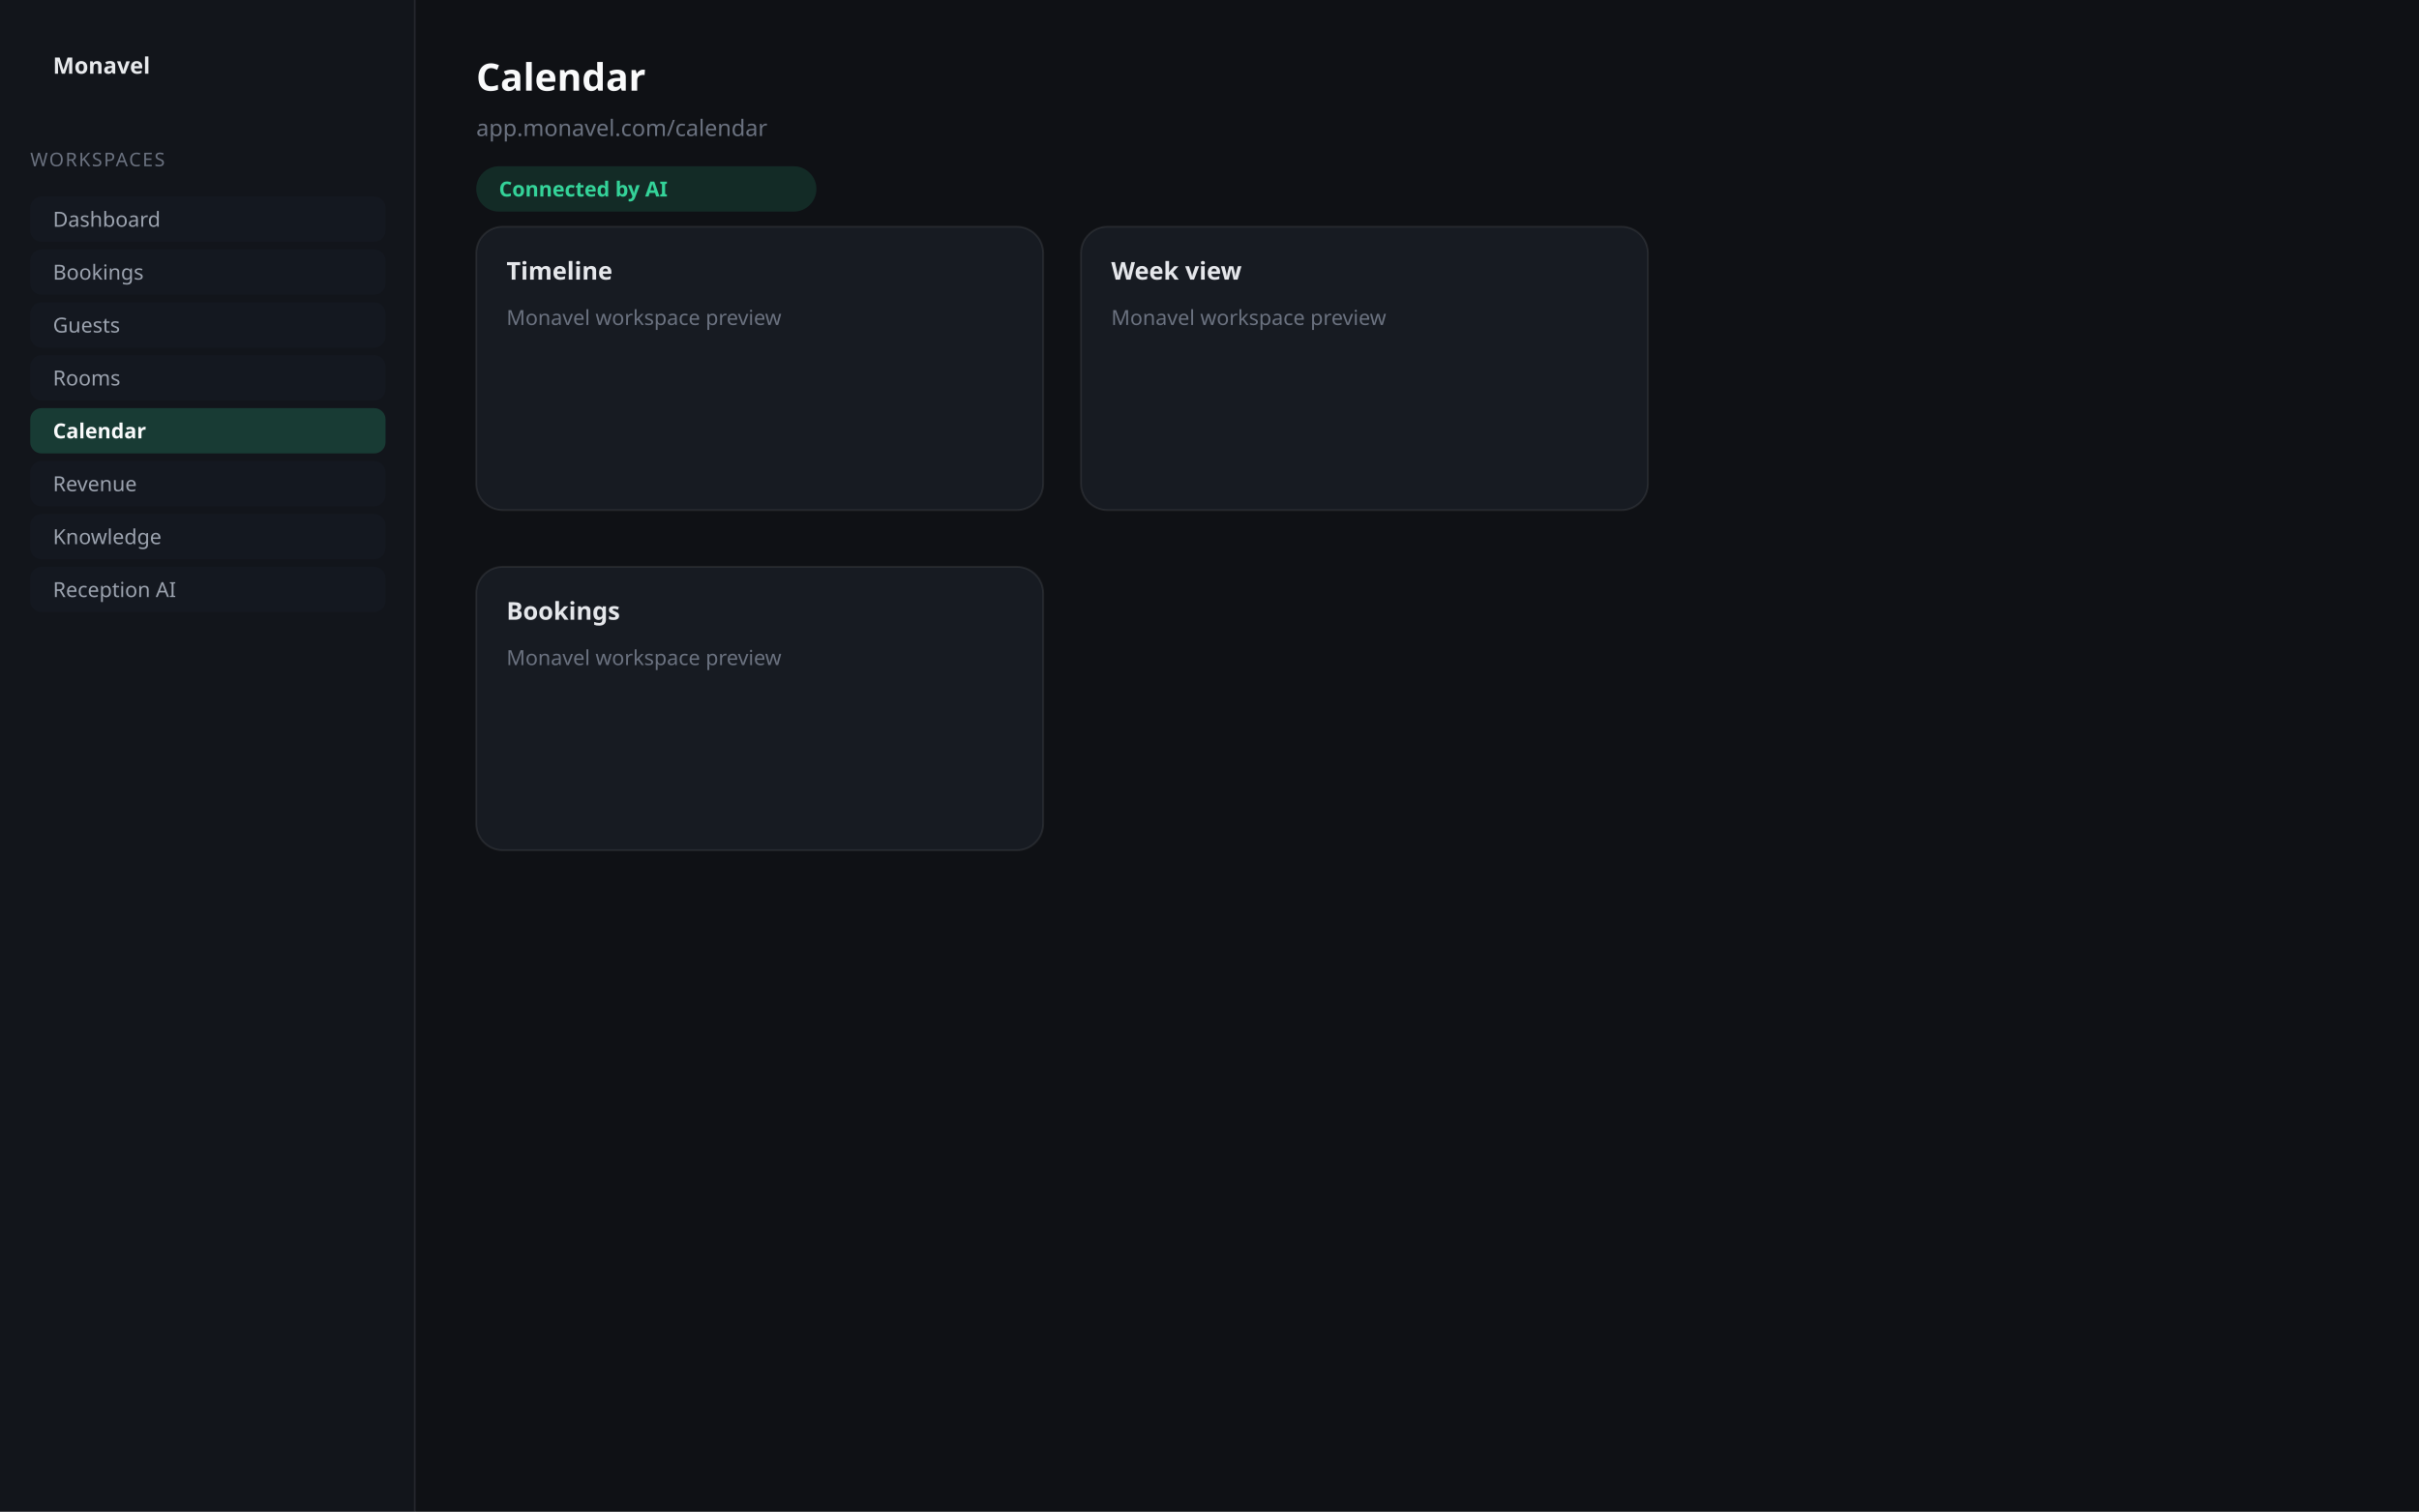
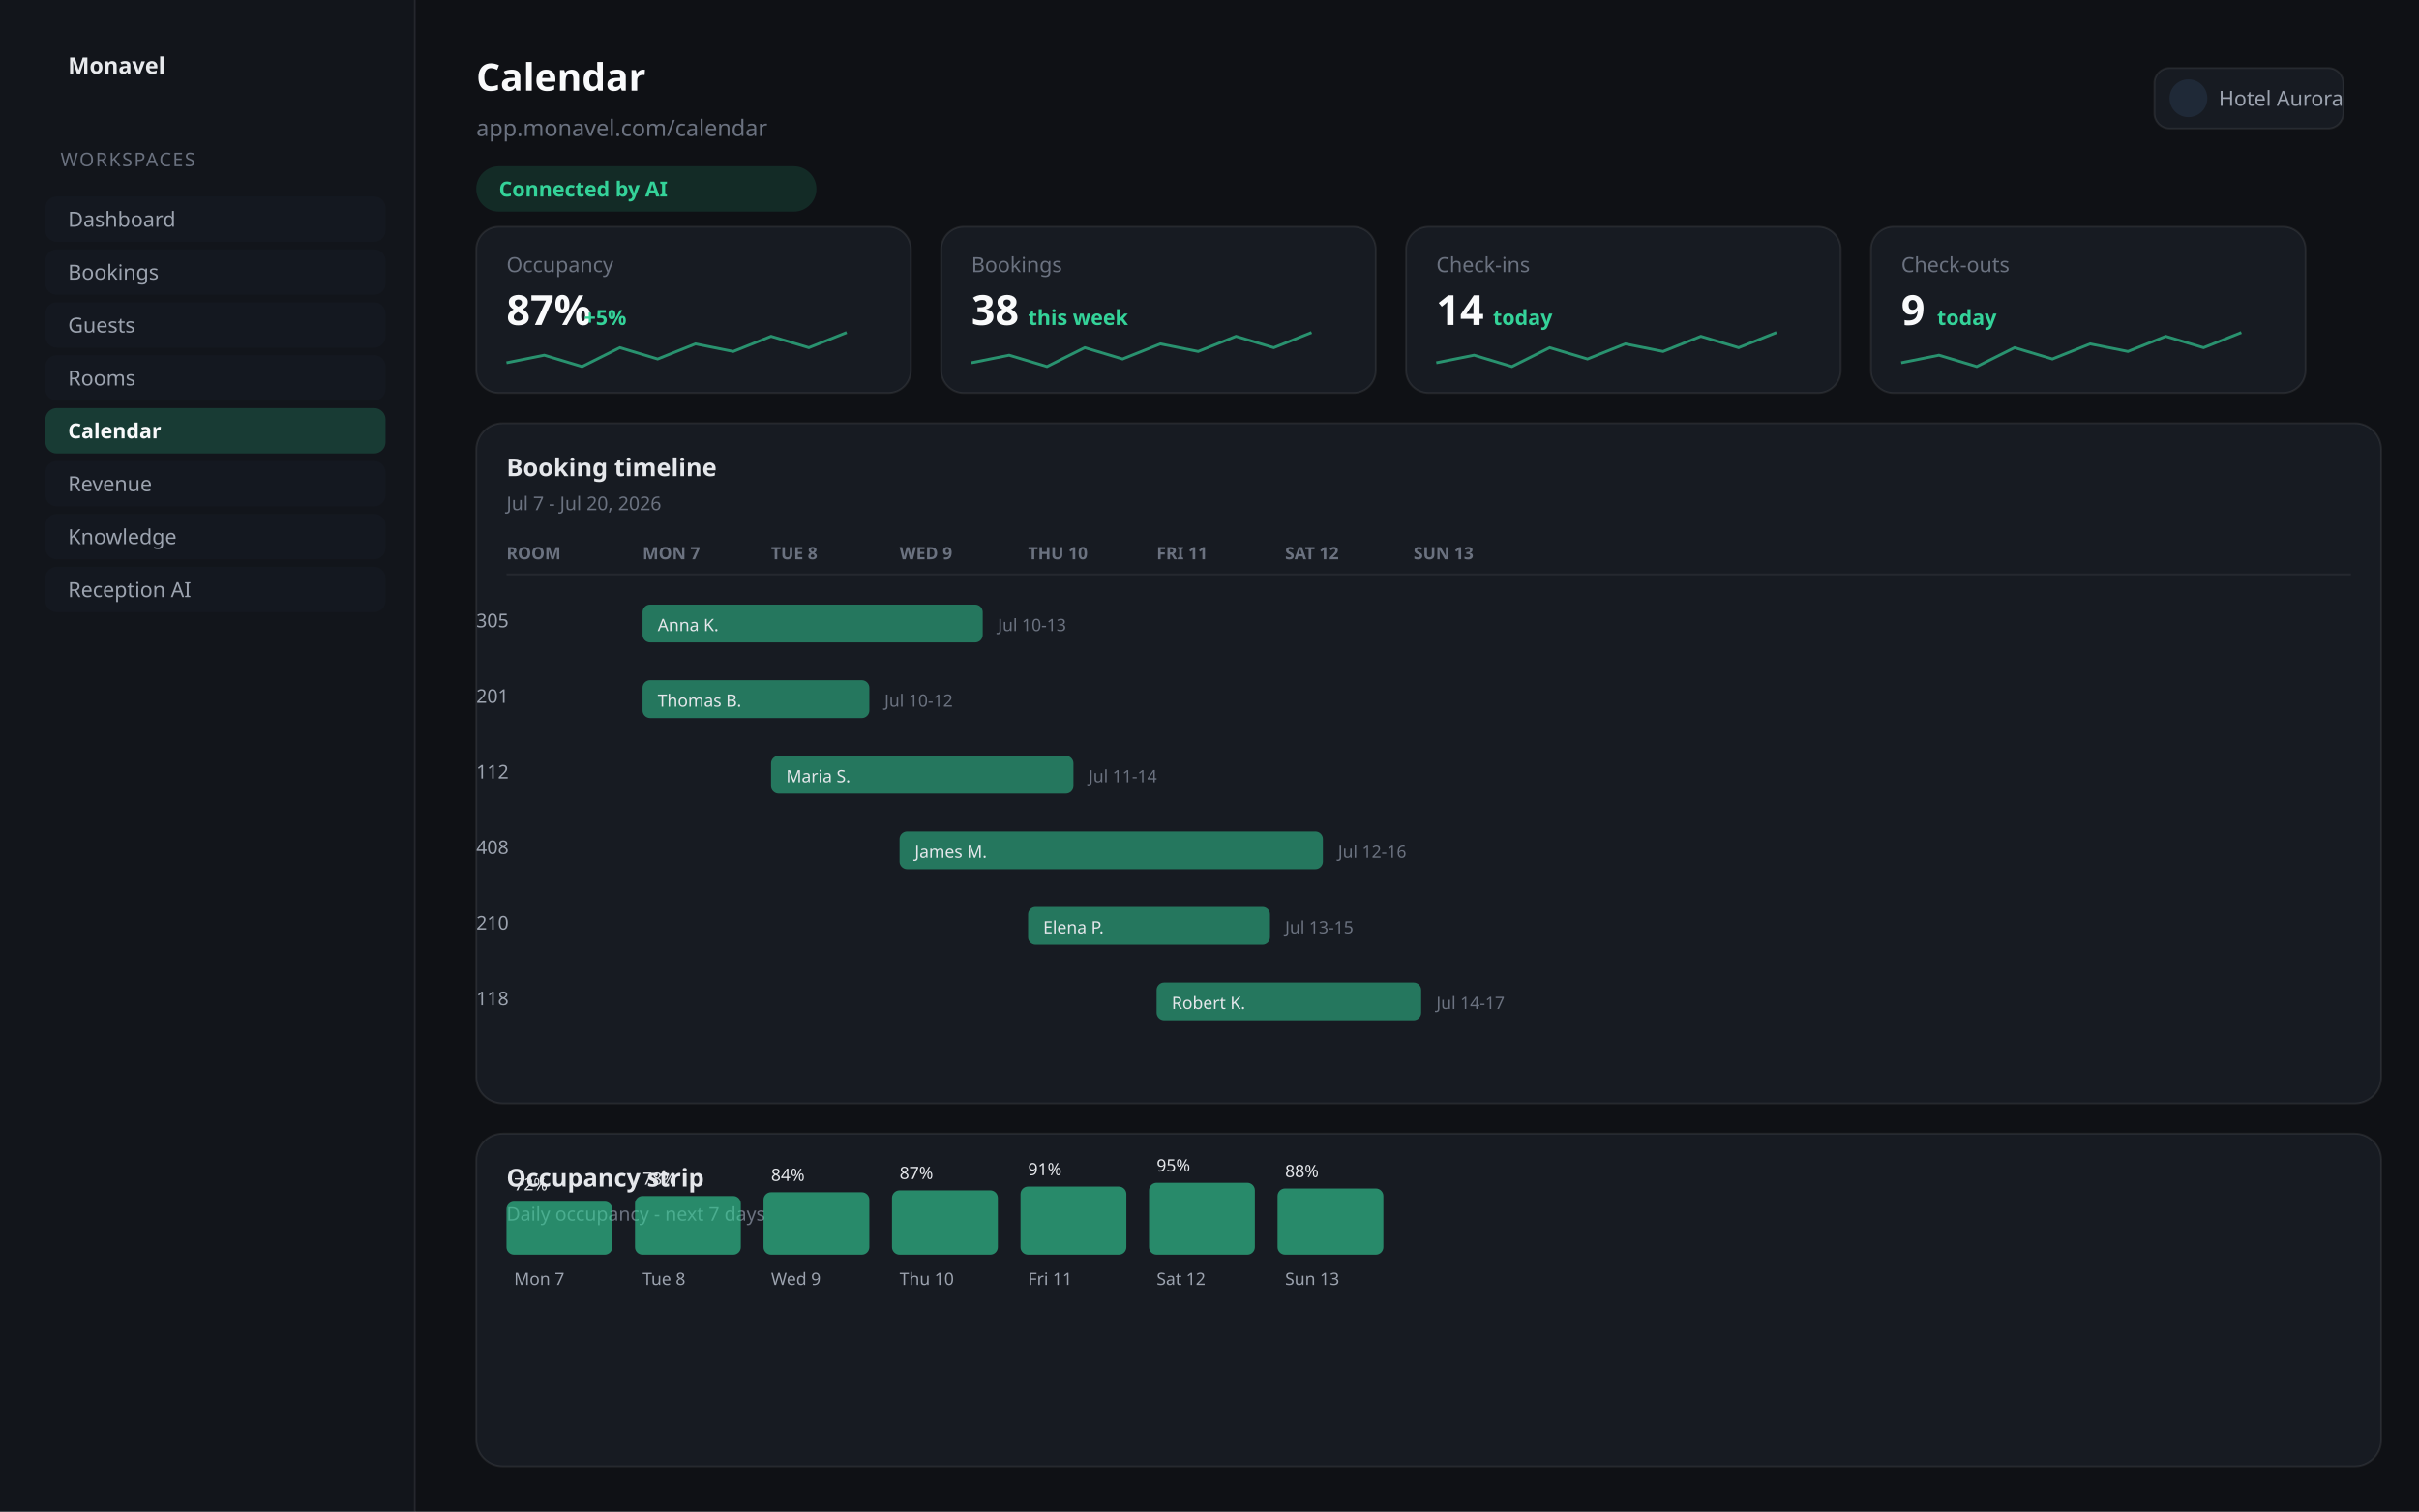
<svg xmlns="http://www.w3.org/2000/svg" width="1280" height="800" viewBox="0 0 1280 800" fill="none">
  <rect width="1280" height="800" fill="#0f1115" />
  <rect x="0" y="0" width="220" height="800" fill="#12151b" />
  <rect x="219" y="0" width="1" height="800" fill="#ffffff" opacity="0.08" />
-   <text x="28" y="39" fill="#e8eaed" font-family="system-ui,sans-serif" font-size="12" font-weight="600">Monavel</text>
-   <text x="16" y="88" fill="#6b7280" font-family="system-ui,sans-serif" font-size="10" letter-spacing="0.08em">WORKSPACES</text>
-   <rect x="16" y="104" width="188" height="24" rx="6" fill="#141820" />
-   <text x="28" y="120" fill="#9ca3af" font-family="system-ui,sans-serif" font-size="11" font-weight="400">Dashboard</text>
-   <rect x="16" y="132" width="188" height="24" rx="6" fill="#141820" />
-   <text x="28" y="148" fill="#9ca3af" font-family="system-ui,sans-serif" font-size="11" font-weight="400">Bookings</text>
-   <rect x="16" y="160" width="188" height="24" rx="6" fill="#141820" />
-   <text x="28" y="176" fill="#9ca3af" font-family="system-ui,sans-serif" font-size="11" font-weight="400">Guests</text>
-   <rect x="16" y="188" width="188" height="24" rx="6" fill="#141820" />
-   <text x="28" y="204" fill="#9ca3af" font-family="system-ui,sans-serif" font-size="11" font-weight="400">Rooms</text>
-   <rect x="16" y="216" width="188" height="24" rx="6" fill="#34d39933" />
-   <text x="28" y="232" fill="#f9fafb" font-family="system-ui,sans-serif" font-size="11" font-weight="600">Calendar</text>
-   <rect x="16" y="244" width="188" height="24" rx="6" fill="#141820" />
-   <text x="28" y="260" fill="#9ca3af" font-family="system-ui,sans-serif" font-size="11" font-weight="400">Revenue</text>
-   <rect x="16" y="272" width="188" height="24" rx="6" fill="#141820" />
-   <text x="28" y="288" fill="#9ca3af" font-family="system-ui,sans-serif" font-size="11" font-weight="400">Knowledge</text>
-   <rect x="16" y="300" width="188" height="24" rx="6" fill="#141820" />
-   <text x="28" y="316" fill="#9ca3af" font-family="system-ui,sans-serif" font-size="11" font-weight="400">Reception AI</text>
+   <text x="36" y="39" fill="#e8eaed" font-family="system-ui,sans-serif" font-size="12" font-weight="600">Monavel</text>
+   <text x="32" y="88" fill="#6b7280" font-family="system-ui,sans-serif" font-size="10" letter-spacing="0.08em">WORKSPACES</text>
+   <rect x="24" y="104" width="180" height="24" rx="6" fill="#141820" />
+   <text x="36" y="120" fill="#9ca3af" font-family="system-ui,sans-serif" font-size="11" font-weight="400">Dashboard</text>
+   <rect x="24" y="132" width="180" height="24" rx="6" fill="#141820" />
+   <text x="36" y="148" fill="#9ca3af" font-family="system-ui,sans-serif" font-size="11" font-weight="400">Bookings</text>
+   <rect x="24" y="160" width="180" height="24" rx="6" fill="#141820" />
+   <text x="36" y="176" fill="#9ca3af" font-family="system-ui,sans-serif" font-size="11" font-weight="400">Guests</text>
+   <rect x="24" y="188" width="180" height="24" rx="6" fill="#141820" />
+   <text x="36" y="204" fill="#9ca3af" font-family="system-ui,sans-serif" font-size="11" font-weight="400">Rooms</text>
+   <rect x="24" y="216" width="180" height="24" rx="6" fill="#34d39933" />
+   <text x="36" y="232" fill="#f9fafb" font-family="system-ui,sans-serif" font-size="11" font-weight="600">Calendar</text>
+   <rect x="24" y="244" width="180" height="24" rx="6" fill="#141820" />
+   <text x="36" y="260" fill="#9ca3af" font-family="system-ui,sans-serif" font-size="11" font-weight="400">Revenue</text>
+   <rect x="24" y="272" width="180" height="24" rx="6" fill="#141820" />
+   <text x="36" y="288" fill="#9ca3af" font-family="system-ui,sans-serif" font-size="11" font-weight="400">Knowledge</text>
+   <rect x="24" y="300" width="180" height="24" rx="6" fill="#141820" />
+   <text x="36" y="316" fill="#9ca3af" font-family="system-ui,sans-serif" font-size="11" font-weight="400">Reception AI</text>
  <rect x="220" y="0" width="1060" height="800" fill="#0f1115" />
  <text x="252" y="48" fill="#f9fafb" font-family="system-ui,sans-serif" font-size="20" font-weight="600">Calendar</text>
  <text x="252" y="72" fill="#6b7280" font-family="system-ui,sans-serif" font-size="12">app.monavel.com/calendar</text>
  <rect x="252" y="88" width="180" height="24" rx="12" fill="#34d39922" />
  <text x="264" y="104" fill="#34d399" font-family="system-ui,sans-serif" font-size="11" font-weight="600">Connected by AI</text>
-   <rect x="252" y="120" width="300" height="150" rx="14" fill="#171b22" stroke="#ffffff" stroke-opacity="0.08" />
-   <text x="268" y="148" fill="#e5e7eb" font-family="system-ui,sans-serif" font-size="13" font-weight="600">Timeline</text>
-   <text x="268" y="172" fill="#6b7280" font-family="system-ui,sans-serif" font-size="11">Monavel workspace preview</text>
-   <rect x="572" y="120" width="300" height="150" rx="14" fill="#171b22" stroke="#ffffff" stroke-opacity="0.08" />
-   <text x="588" y="148" fill="#e5e7eb" font-family="system-ui,sans-serif" font-size="13" font-weight="600">Week view</text>
-   <text x="588" y="172" fill="#6b7280" font-family="system-ui,sans-serif" font-size="11">Monavel workspace preview</text>
-   <rect x="252" y="300" width="300" height="150" rx="14" fill="#171b22" stroke="#ffffff" stroke-opacity="0.08" />
-   <text x="268" y="328" fill="#e5e7eb" font-family="system-ui,sans-serif" font-size="13" font-weight="600">Bookings</text>
-   <text x="268" y="352" fill="#6b7280" font-family="system-ui,sans-serif" font-size="11">Monavel workspace preview</text>
+   <rect x="1140" y="36" width="100" height="32" rx="8" fill="#171b22" stroke="#ffffff" stroke-opacity="0.08" />
+   <circle cx="1158" cy="52" r="10" fill="#1f2937" />
+   <text x="1174" y="56" fill="#9ca3af" font-family="system-ui,sans-serif" font-size="11">Hotel Aurora</text>
+   <rect x="252" y="120" width="230" height="88" rx="12" fill="#171b22" stroke="#ffffff" stroke-opacity="0.08" />
+   <text x="268" y="144" fill="#6b7280" font-family="system-ui,sans-serif" font-size="11">Occupancy</text>
+   <text x="268" y="172" fill="#f9fafb" font-family="system-ui,sans-serif" font-size="22" font-weight="600">87%</text>
+   <text x="309" y="172" fill="#34d399" font-family="system-ui,sans-serif" font-size="11" font-weight="600">+5%</text>
+   <polyline points="268,192 288,188 308,194 328,184 348,190 368,182 388,186 408,178 428,184 448,176" fill="none" stroke="#34d399" stroke-width="1.5" stroke-opacity="0.65" />
+   <rect x="498" y="120" width="230" height="88" rx="12" fill="#171b22" stroke="#ffffff" stroke-opacity="0.08" />
+   <text x="514" y="144" fill="#6b7280" font-family="system-ui,sans-serif" font-size="11">Bookings</text>
+   <text x="514" y="172" fill="#f9fafb" font-family="system-ui,sans-serif" font-size="22" font-weight="600">38</text>
+   <text x="544" y="172" fill="#34d399" font-family="system-ui,sans-serif" font-size="11" font-weight="600">this week</text>
+   <polyline points="514,192 534,188 554,194 574,184 594,190 614,182 634,186 654,178 674,184 694,176" fill="none" stroke="#34d399" stroke-width="1.5" stroke-opacity="0.65" />
+   <rect x="744" y="120" width="230" height="88" rx="12" fill="#171b22" stroke="#ffffff" stroke-opacity="0.08" />
+   <text x="760" y="144" fill="#6b7280" font-family="system-ui,sans-serif" font-size="11">Check-ins</text>
+   <text x="760" y="172" fill="#f9fafb" font-family="system-ui,sans-serif" font-size="22" font-weight="600">14</text>
+   <text x="790" y="172" fill="#34d399" font-family="system-ui,sans-serif" font-size="11" font-weight="600">today</text>
+   <polyline points="760,192 780,188 800,194 820,184 840,190 860,182 880,186 900,178 920,184 940,176" fill="none" stroke="#34d399" stroke-width="1.5" stroke-opacity="0.65" />
+   <rect x="990" y="120" width="230" height="88" rx="12" fill="#171b22" stroke="#ffffff" stroke-opacity="0.08" />
+   <text x="1006" y="144" fill="#6b7280" font-family="system-ui,sans-serif" font-size="11">Check-outs</text>
+   <text x="1006" y="172" fill="#f9fafb" font-family="system-ui,sans-serif" font-size="22" font-weight="600">9</text>
+   <text x="1025" y="172" fill="#34d399" font-family="system-ui,sans-serif" font-size="11" font-weight="600">today</text>
+   <polyline points="1006,192 1026,188 1046,194 1066,184 1086,190 1106,182 1126,186 1146,178 1166,184 1186,176" fill="none" stroke="#34d399" stroke-width="1.5" stroke-opacity="0.65" />
+   <rect x="252" y="224" width="1008" height="360" rx="14" fill="#171b22" stroke="#ffffff" stroke-opacity="0.08" />
+   <text x="268" y="252" fill="#e5e7eb" font-family="system-ui,sans-serif" font-size="13" font-weight="600">Booking timeline</text>
+   <text x="268" y="270" fill="#6b7280" font-family="system-ui,sans-serif" font-size="10">Jul 7 - Jul 20, 2026</text>
+   <text x="268" y="296" fill="#6b7280" font-family="system-ui,sans-serif" font-size="9" font-weight="600">ROOM</text>
+   <text x="340" y="296" fill="#6b7280" font-family="system-ui,sans-serif" font-size="9" font-weight="600">MON 7</text>
+   <text x="408" y="296" fill="#6b7280" font-family="system-ui,sans-serif" font-size="9" font-weight="600">TUE 8</text>
+   <text x="476" y="296" fill="#6b7280" font-family="system-ui,sans-serif" font-size="9" font-weight="600">WED 9</text>
+   <text x="544" y="296" fill="#6b7280" font-family="system-ui,sans-serif" font-size="9" font-weight="600">THU 10</text>
+   <text x="612" y="296" fill="#6b7280" font-family="system-ui,sans-serif" font-size="9" font-weight="600">FRI 11</text>
+   <text x="680" y="296" fill="#6b7280" font-family="system-ui,sans-serif" font-size="9" font-weight="600">SAT 12</text>
+   <text x="748" y="296" fill="#6b7280" font-family="system-ui,sans-serif" font-size="9" font-weight="600">SUN 13</text>
+   <line x1="268" y1="304" x2="1244" y2="304" stroke="#ffffff" stroke-opacity="0.06" />
+   <text x="252" y="332" fill="#9ca3af" font-family="system-ui,sans-serif" font-size="10">305</text>
+   <rect x="340" y="320" width="180" height="20" rx="4" fill="#34d399" opacity="0.5" />
+   <text x="348" y="334" fill="#e5e7eb" font-family="system-ui,sans-serif" font-size="9">Anna K.</text>
+   <text x="528" y="334" fill="#6b7280" font-family="system-ui,sans-serif" font-size="9">Jul 10-13</text>
+   <text x="252" y="372" fill="#9ca3af" font-family="system-ui,sans-serif" font-size="10">201</text>
+   <rect x="340" y="360" width="120" height="20" rx="4" fill="#34d399" opacity="0.5" />
+   <text x="348" y="374" fill="#e5e7eb" font-family="system-ui,sans-serif" font-size="9">Thomas B.</text>
+   <text x="468" y="374" fill="#6b7280" font-family="system-ui,sans-serif" font-size="9">Jul 10-12</text>
+   <text x="252" y="412" fill="#9ca3af" font-family="system-ui,sans-serif" font-size="10">112</text>
+   <rect x="408" y="400" width="160" height="20" rx="4" fill="#34d399" opacity="0.5" />
+   <text x="416" y="414" fill="#e5e7eb" font-family="system-ui,sans-serif" font-size="9">Maria S.</text>
+   <text x="576" y="414" fill="#6b7280" font-family="system-ui,sans-serif" font-size="9">Jul 11-14</text>
+   <text x="252" y="452" fill="#9ca3af" font-family="system-ui,sans-serif" font-size="10">408</text>
+   <rect x="476" y="440" width="224" height="20" rx="4" fill="#34d399" opacity="0.5" />
+   <text x="484" y="454" fill="#e5e7eb" font-family="system-ui,sans-serif" font-size="9">James M.</text>
+   <text x="708" y="454" fill="#6b7280" font-family="system-ui,sans-serif" font-size="9">Jul 12-16</text>
+   <text x="252" y="492" fill="#9ca3af" font-family="system-ui,sans-serif" font-size="10">210</text>
+   <rect x="544" y="480" width="128" height="20" rx="4" fill="#34d399" opacity="0.5" />
+   <text x="552" y="494" fill="#e5e7eb" font-family="system-ui,sans-serif" font-size="9">Elena P.</text>
+   <text x="680" y="494" fill="#6b7280" font-family="system-ui,sans-serif" font-size="9">Jul 13-15</text>
+   <text x="252" y="532" fill="#9ca3af" font-family="system-ui,sans-serif" font-size="10">118</text>
+   <rect x="612" y="520" width="140" height="20" rx="4" fill="#34d399" opacity="0.5" />
+   <text x="620" y="534" fill="#e5e7eb" font-family="system-ui,sans-serif" font-size="9">Robert K.</text>
+   <text x="760" y="534" fill="#6b7280" font-family="system-ui,sans-serif" font-size="9">Jul 14-17</text>
+   <rect x="252" y="600" width="1008" height="176" rx="14" fill="#171b22" stroke="#ffffff" stroke-opacity="0.08" />
+   <text x="268" y="628" fill="#e5e7eb" font-family="system-ui,sans-serif" font-size="13" font-weight="600">Occupancy strip</text>
+   <text x="268" y="646" fill="#6b7280" font-family="system-ui,sans-serif" font-size="10">Daily occupancy - next 7 days</text>
+   <rect x="268" y="636" width="56" height="28" rx="4" fill="#34d399" opacity="0.6" />
+   <text x="272" y="680" fill="#9ca3af" font-family="system-ui,sans-serif" font-size="9">Mon 7</text>
+   <text x="272" y="630" fill="#e5e7eb" font-family="system-ui,sans-serif" font-size="9">72%</text>
+   <rect x="336" y="633" width="56" height="31" rx="4" fill="#34d399" opacity="0.6" />
+   <text x="340" y="680" fill="#9ca3af" font-family="system-ui,sans-serif" font-size="9">Tue 8</text>
+   <text x="340" y="627" fill="#e5e7eb" font-family="system-ui,sans-serif" font-size="9">78%</text>
+   <rect x="404" y="631" width="56" height="33" rx="4" fill="#34d399" opacity="0.6" />
+   <text x="408" y="680" fill="#9ca3af" font-family="system-ui,sans-serif" font-size="9">Wed 9</text>
+   <text x="408" y="625" fill="#e5e7eb" font-family="system-ui,sans-serif" font-size="9">84%</text>
+   <rect x="472" y="630" width="56" height="34" rx="4" fill="#34d399" opacity="0.6" />
+   <text x="476" y="680" fill="#9ca3af" font-family="system-ui,sans-serif" font-size="9">Thu 10</text>
+   <text x="476" y="624" fill="#e5e7eb" font-family="system-ui,sans-serif" font-size="9">87%</text>
+   <rect x="540" y="628" width="56" height="36" rx="4" fill="#34d399" opacity="0.6" />
+   <text x="544" y="680" fill="#9ca3af" font-family="system-ui,sans-serif" font-size="9">Fri 11</text>
+   <text x="544" y="622" fill="#e5e7eb" font-family="system-ui,sans-serif" font-size="9">91%</text>
+   <rect x="608" y="626" width="56" height="38" rx="4" fill="#34d399" opacity="0.6" />
+   <text x="612" y="680" fill="#9ca3af" font-family="system-ui,sans-serif" font-size="9">Sat 12</text>
+   <text x="612" y="620" fill="#e5e7eb" font-family="system-ui,sans-serif" font-size="9">95%</text>
+   <rect x="676" y="629" width="56" height="35" rx="4" fill="#34d399" opacity="0.6" />
+   <text x="680" y="680" fill="#9ca3af" font-family="system-ui,sans-serif" font-size="9">Sun 13</text>
+   <text x="680" y="623" fill="#e5e7eb" font-family="system-ui,sans-serif" font-size="9">88%</text>
</svg>
